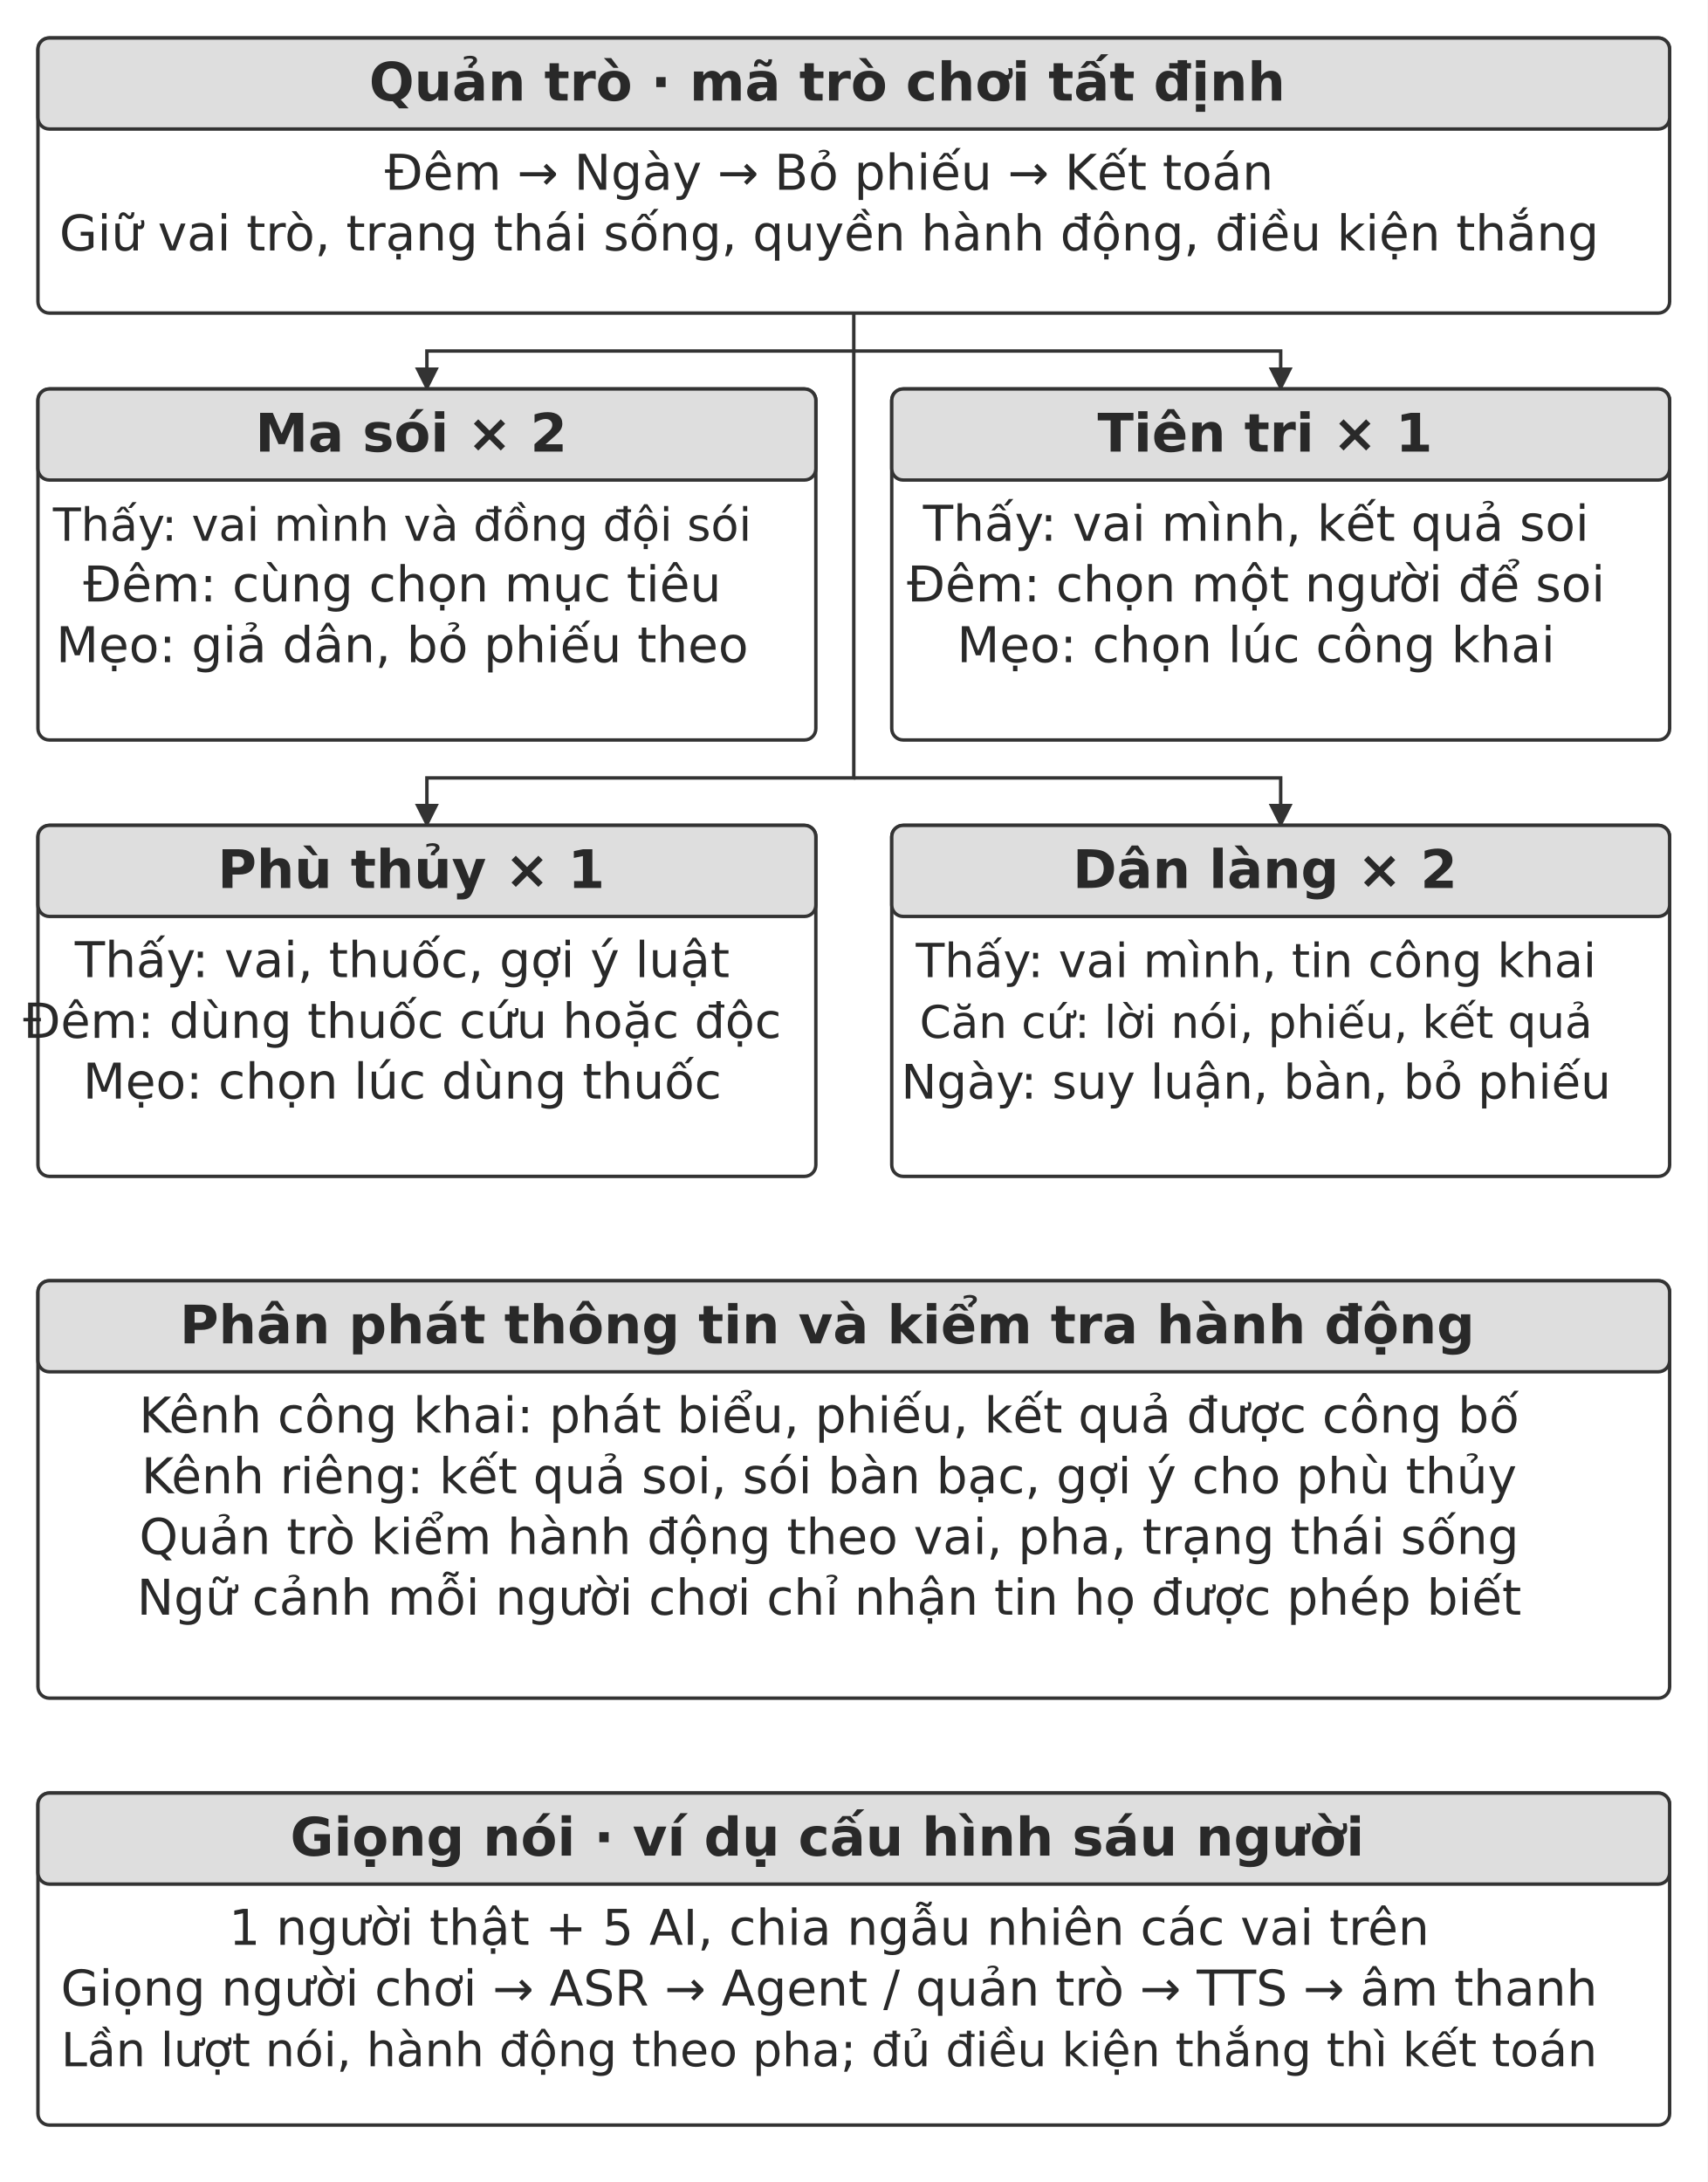
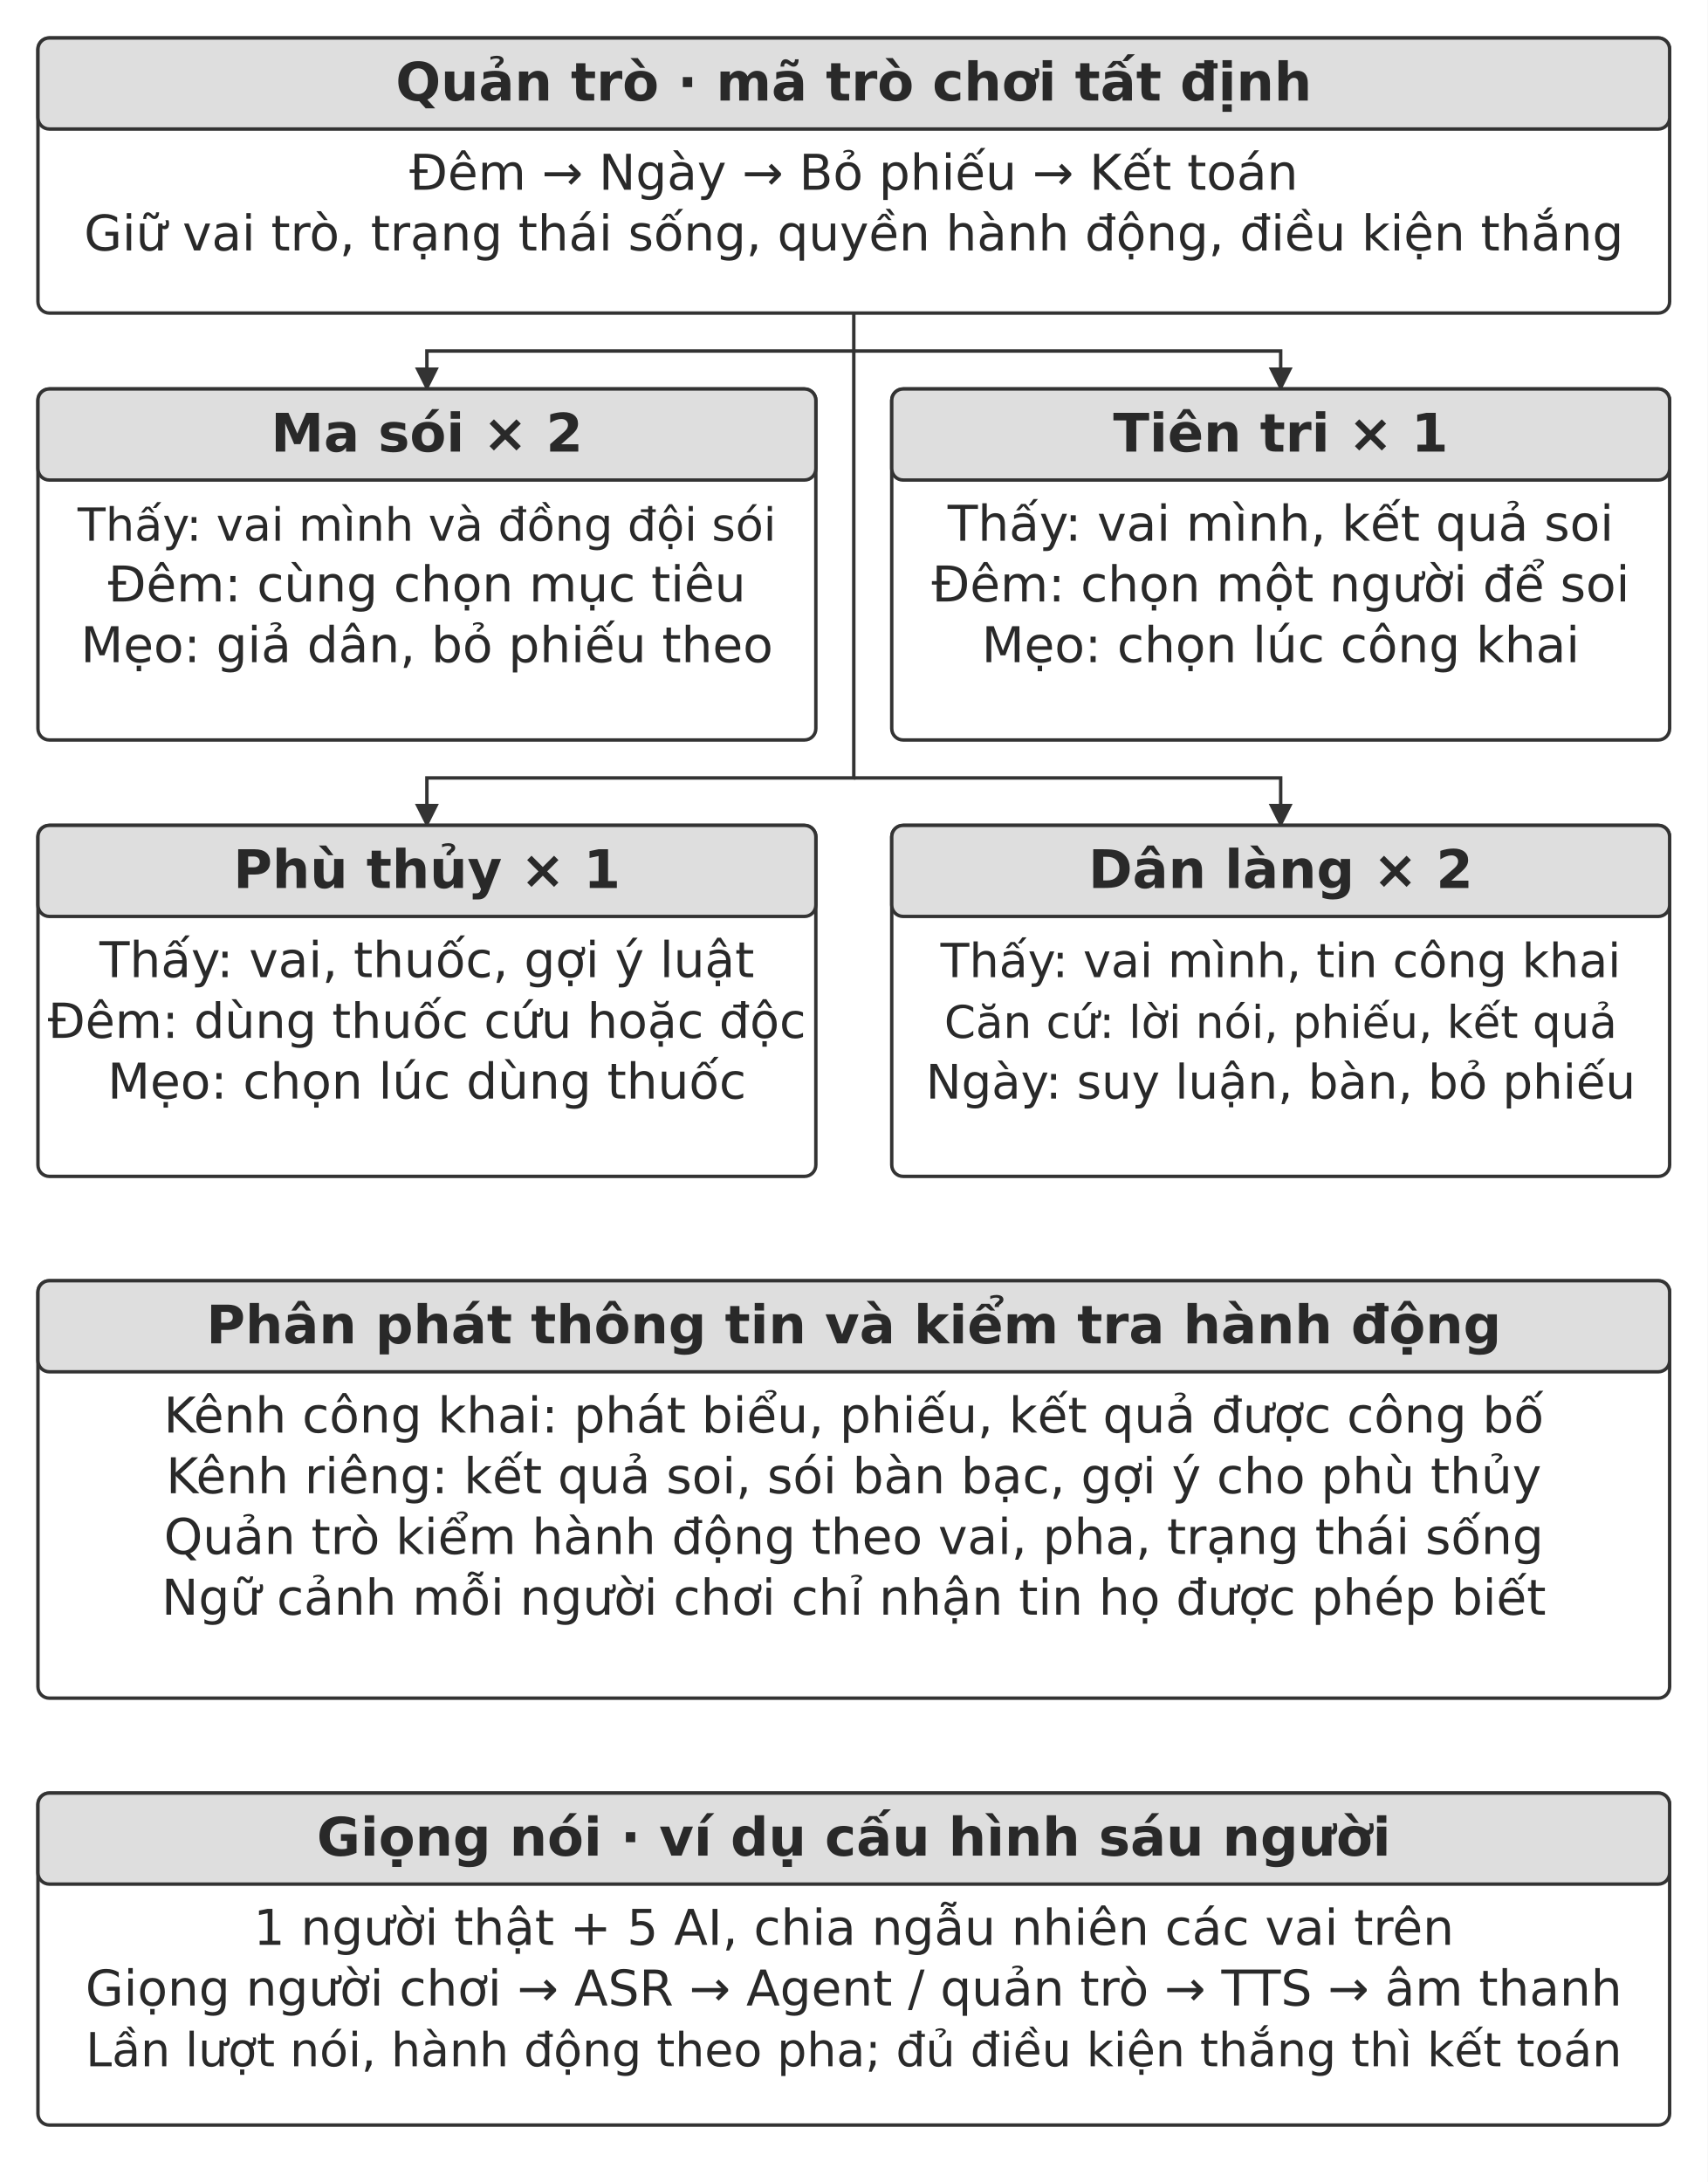
<svg xmlns="http://www.w3.org/2000/svg" width="106.000mm" height="135.444mm" viewBox="0 0 900 1150" role="img" aria-labelledby="title desc">
  <defs>
    <marker id="arrow" viewBox="0 0 10 10" refX="9" refY="5" markerWidth="7" markerHeight="7" orient="auto-start-reverse">
      <path d="M0 0 L10 5 L0 10 Z" fill="#333333" />
    </marker>
  </defs>
  <rect width="900" height="1150" fill="#ffffff" y="0" />
  <rect x="20" y="20" width="860" height="145" rx="6" fill="#ffffff" stroke="#333333" stroke-width="1.8" />
  <rect x="20" y="20" width="860" height="48" rx="6" fill="#dedede" stroke="#333333" stroke-width="1.8" />
-   <text x="436" y="53" text-anchor="middle" font-family="&quot;DejaVu Sans&quot;, Arial, &quot;Helvetica Neue&quot;, sans-serif" font-size="28.0" font-weight="700" fill="#292929">Quản trò · mã trò chơi tất định</text>
-   <text x="437" y="100" text-anchor="middle" font-family="&quot;DejaVu Sans&quot;, Arial, &quot;Helvetica Neue&quot;, sans-serif" font-size="26.0" font-weight="400" fill="#292929">Đêm → Ngày → Bỏ phiếu → Kết toán</text>
-   <text x="437" y="132" text-anchor="middle" font-family="&quot;DejaVu Sans&quot;, Arial, &quot;Helvetica Neue&quot;, sans-serif" font-size="25.9" font-weight="400" fill="#292929">Giữ vai trò, trạng thái sống, quyền hành động, điều kiện thắng</text>
+   <text x="450" y="53" text-anchor="middle" font-family="&quot;DejaVu Sans&quot;, Arial, &quot;Helvetica Neue&quot;, sans-serif" font-size="28.0" font-weight="700" fill="#292929">Quản trò · mã trò chơi tất định</text>
+   <text x="450" y="100" text-anchor="middle" font-family="&quot;DejaVu Sans&quot;, Arial, &quot;Helvetica Neue&quot;, sans-serif" font-size="26.0" font-weight="400" fill="#292929">Đêm → Ngày → Bỏ phiếu → Kết toán</text>
+   <text x="450" y="132" text-anchor="middle" font-family="&quot;DejaVu Sans&quot;, Arial, &quot;Helvetica Neue&quot;, sans-serif" font-size="25.9" font-weight="400" fill="#292929">Giữ vai trò, trạng thái sống, quyền hành động, điều kiện thắng</text>
  <path d="M450 165 L450 185 L225 185 L225 205" fill="none" stroke="#333333" stroke-width="1.8" marker-end="url(#arrow)" />
  <path d="M450 185 L675 185 L675 205" fill="none" stroke="#333333" stroke-width="1.8" marker-end="url(#arrow)" />
  <path d="M450 185 L450 410 L225 410 L225 435" fill="none" stroke="#333333" stroke-width="1.8" marker-end="url(#arrow)" />
  <path d="M450 410 L675 410 L675 435" fill="none" stroke="#333333" stroke-width="1.8" marker-end="url(#arrow)" />
  <rect x="20" y="205" width="410" height="185" rx="6" fill="#ffffff" stroke="#333333" stroke-width="1.8" />
  <rect x="20" y="205" width="410" height="48" rx="6" fill="#dedede" stroke="#333333" stroke-width="1.8" />
-   <text x="216.74" y="238" text-anchor="middle" font-family="&quot;DejaVu Sans&quot;, Arial, &quot;Helvetica Neue&quot;, sans-serif" font-size="28.0" font-weight="700" fill="#292929">Ma sói × 2</text>
-   <text x="212" y="285" text-anchor="middle" font-family="&quot;DejaVu Sans&quot;, Arial, &quot;Helvetica Neue&quot;, sans-serif" font-size="24.1" font-weight="400" fill="#292929">Thấy: vai mình và đồng đội sói</text>
-   <text x="212" y="317" text-anchor="middle" font-family="&quot;DejaVu Sans&quot;, Arial, &quot;Helvetica Neue&quot;, sans-serif" font-size="26.0" font-weight="400" fill="#292929">Đêm: cùng chọn mục tiêu</text>
-   <text x="212" y="349" text-anchor="middle" font-family="&quot;DejaVu Sans&quot;, Arial, &quot;Helvetica Neue&quot;, sans-serif" font-size="26.0" font-weight="400" fill="#292929">Mẹo: giả dân, bỏ phiếu theo</text>
+   <text x="225" y="238" text-anchor="middle" font-family="&quot;DejaVu Sans&quot;, Arial, &quot;Helvetica Neue&quot;, sans-serif" font-size="28.0" font-weight="700" fill="#292929">Ma sói × 2</text>
+   <text x="225" y="285" text-anchor="middle" font-family="&quot;DejaVu Sans&quot;, Arial, &quot;Helvetica Neue&quot;, sans-serif" font-size="24.1" font-weight="400" fill="#292929">Thấy: vai mình và đồng đội sói</text>
+   <text x="225" y="317" text-anchor="middle" font-family="&quot;DejaVu Sans&quot;, Arial, &quot;Helvetica Neue&quot;, sans-serif" font-size="26.0" font-weight="400" fill="#292929">Đêm: cùng chọn mục tiêu</text>
+   <text x="225" y="349" text-anchor="middle" font-family="&quot;DejaVu Sans&quot;, Arial, &quot;Helvetica Neue&quot;, sans-serif" font-size="26.0" font-weight="400" fill="#292929">Mẹo: giả dân, bỏ phiếu theo</text>
  <rect x="470" y="205" width="410" height="185" rx="6" fill="#ffffff" stroke="#333333" stroke-width="1.8" />
  <rect x="470" y="205" width="410" height="48" rx="6" fill="#dedede" stroke="#333333" stroke-width="1.8" />
-   <text x="666.74" y="238" text-anchor="middle" font-family="&quot;DejaVu Sans&quot;, Arial, &quot;Helvetica Neue&quot;, sans-serif" font-size="28.0" font-weight="700" fill="#292929">Tiên tri × 1</text>
-   <text x="662" y="285" text-anchor="middle" font-family="&quot;DejaVu Sans&quot;, Arial, &quot;Helvetica Neue&quot;, sans-serif" font-size="26.0" font-weight="400" fill="#292929">Thấy: vai mình, kết quả soi</text>
-   <text x="662" y="317" text-anchor="middle" font-family="&quot;DejaVu Sans&quot;, Arial, &quot;Helvetica Neue&quot;, sans-serif" font-size="26.0" font-weight="400" fill="#292929">Đêm: chọn một người để soi</text>
-   <text x="662" y="349" text-anchor="middle" font-family="&quot;DejaVu Sans&quot;, Arial, &quot;Helvetica Neue&quot;, sans-serif" font-size="26.0" font-weight="400" fill="#292929">Mẹo: chọn lúc công khai</text>
+   <text x="675" y="238" text-anchor="middle" font-family="&quot;DejaVu Sans&quot;, Arial, &quot;Helvetica Neue&quot;, sans-serif" font-size="28.0" font-weight="700" fill="#292929">Tiên tri × 1</text>
+   <text x="675" y="285" text-anchor="middle" font-family="&quot;DejaVu Sans&quot;, Arial, &quot;Helvetica Neue&quot;, sans-serif" font-size="26.0" font-weight="400" fill="#292929">Thấy: vai mình, kết quả soi</text>
+   <text x="675" y="317" text-anchor="middle" font-family="&quot;DejaVu Sans&quot;, Arial, &quot;Helvetica Neue&quot;, sans-serif" font-size="26.0" font-weight="400" fill="#292929">Đêm: chọn một người để soi</text>
+   <text x="675" y="349" text-anchor="middle" font-family="&quot;DejaVu Sans&quot;, Arial, &quot;Helvetica Neue&quot;, sans-serif" font-size="26.0" font-weight="400" fill="#292929">Mẹo: chọn lúc công khai</text>
  <rect x="20" y="435" width="410" height="185" rx="6" fill="#ffffff" stroke="#333333" stroke-width="1.8" />
  <rect x="20" y="435" width="410" height="48" rx="6" fill="#dedede" stroke="#333333" stroke-width="1.8" />
-   <text x="216.74" y="468" text-anchor="middle" font-family="&quot;DejaVu Sans&quot;, Arial, &quot;Helvetica Neue&quot;, sans-serif" font-size="28.0" font-weight="700" fill="#292929">Phù thủy × 1</text>
-   <text x="212" y="515" text-anchor="middle" font-family="&quot;DejaVu Sans&quot;, Arial, &quot;Helvetica Neue&quot;, sans-serif" font-size="26.0" font-weight="400" fill="#292929">Thấy: vai, thuốc, gợi ý luật</text>
-   <text x="212" y="547" text-anchor="middle" font-family="&quot;DejaVu Sans&quot;, Arial, &quot;Helvetica Neue&quot;, sans-serif" font-size="25.5" font-weight="400" fill="#292929">Đêm: dùng thuốc cứu hoặc độc</text>
-   <text x="212" y="579" text-anchor="middle" font-family="&quot;DejaVu Sans&quot;, Arial, &quot;Helvetica Neue&quot;, sans-serif" font-size="26.0" font-weight="400" fill="#292929">Mẹo: chọn lúc dùng thuốc</text>
+   <text x="225" y="468" text-anchor="middle" font-family="&quot;DejaVu Sans&quot;, Arial, &quot;Helvetica Neue&quot;, sans-serif" font-size="28.0" font-weight="700" fill="#292929">Phù thủy × 1</text>
+   <text x="225" y="515" text-anchor="middle" font-family="&quot;DejaVu Sans&quot;, Arial, &quot;Helvetica Neue&quot;, sans-serif" font-size="26.0" font-weight="400" fill="#292929">Thấy: vai, thuốc, gợi ý luật</text>
+   <text x="225" y="547" text-anchor="middle" font-family="&quot;DejaVu Sans&quot;, Arial, &quot;Helvetica Neue&quot;, sans-serif" font-size="25.5" font-weight="400" fill="#292929">Đêm: dùng thuốc cứu hoặc độc</text>
+   <text x="225" y="579" text-anchor="middle" font-family="&quot;DejaVu Sans&quot;, Arial, &quot;Helvetica Neue&quot;, sans-serif" font-size="26.0" font-weight="400" fill="#292929">Mẹo: chọn lúc dùng thuốc</text>
  <rect x="470" y="435" width="410" height="185" rx="6" fill="#ffffff" stroke="#333333" stroke-width="1.8" />
  <rect x="470" y="435" width="410" height="48" rx="6" fill="#dedede" stroke="#333333" stroke-width="1.8" />
-   <text x="666.74" y="468" text-anchor="middle" font-family="&quot;DejaVu Sans&quot;, Arial, &quot;Helvetica Neue&quot;, sans-serif" font-size="28.0" font-weight="700" fill="#292929">Dân làng × 2</text>
-   <text x="662" y="515" text-anchor="middle" font-family="&quot;DejaVu Sans&quot;, Arial, &quot;Helvetica Neue&quot;, sans-serif" font-size="24.8" font-weight="400" fill="#292929">Thấy: vai mình, tin công khai</text>
-   <text x="662" y="547" text-anchor="middle" font-family="&quot;DejaVu Sans&quot;, Arial, &quot;Helvetica Neue&quot;, sans-serif" font-size="23.7" font-weight="400" fill="#292929">Căn cứ: lời nói, phiếu, kết quả</text>
-   <text x="662" y="579" text-anchor="middle" font-family="&quot;DejaVu Sans&quot;, Arial, &quot;Helvetica Neue&quot;, sans-serif" font-size="25.1" font-weight="400" fill="#292929">Ngày: suy luận, bàn, bỏ phiếu</text>
+   <text x="675" y="468" text-anchor="middle" font-family="&quot;DejaVu Sans&quot;, Arial, &quot;Helvetica Neue&quot;, sans-serif" font-size="28.0" font-weight="700" fill="#292929">Dân làng × 2</text>
+   <text x="675" y="515" text-anchor="middle" font-family="&quot;DejaVu Sans&quot;, Arial, &quot;Helvetica Neue&quot;, sans-serif" font-size="24.8" font-weight="400" fill="#292929">Thấy: vai mình, tin công khai</text>
+   <text x="675" y="547" text-anchor="middle" font-family="&quot;DejaVu Sans&quot;, Arial, &quot;Helvetica Neue&quot;, sans-serif" font-size="23.7" font-weight="400" fill="#292929">Căn cứ: lời nói, phiếu, kết quả</text>
+   <text x="675" y="579" text-anchor="middle" font-family="&quot;DejaVu Sans&quot;, Arial, &quot;Helvetica Neue&quot;, sans-serif" font-size="25.1" font-weight="400" fill="#292929">Ngày: suy luận, bàn, bỏ phiếu</text>
  <rect x="20" y="675" width="860" height="220" rx="6" fill="#ffffff" stroke="#333333" stroke-width="1.8" />
  <rect x="20" y="675" width="860" height="48" rx="6" fill="#dedede" stroke="#333333" stroke-width="1.8" />
-   <text x="436" y="708" text-anchor="middle" font-family="&quot;DejaVu Sans&quot;, Arial, &quot;Helvetica Neue&quot;, sans-serif" font-size="28.0" font-weight="700" fill="#292929">Phân phát thông tin và kiểm tra hành động</text>
-   <text x="437" y="755" text-anchor="middle" font-family="&quot;DejaVu Sans&quot;, Arial, &quot;Helvetica Neue&quot;, sans-serif" font-size="26.0" font-weight="400" fill="#292929">Kênh công khai: phát biểu, phiếu, kết quả được công bố</text>
-   <text x="437" y="787" text-anchor="middle" font-family="&quot;DejaVu Sans&quot;, Arial, &quot;Helvetica Neue&quot;, sans-serif" font-size="26.0" font-weight="400" fill="#292929">Kênh riêng: kết quả soi, sói bàn bạc, gợi ý cho phù thủy</text>
-   <text x="437" y="819" text-anchor="middle" font-family="&quot;DejaVu Sans&quot;, Arial, &quot;Helvetica Neue&quot;, sans-serif" font-size="26.0" font-weight="400" fill="#292929">Quản trò kiểm hành động theo vai, pha, trạng thái sống</text>
-   <text x="437" y="851" text-anchor="middle" font-family="&quot;DejaVu Sans&quot;, Arial, &quot;Helvetica Neue&quot;, sans-serif" font-size="26.0" font-weight="400" fill="#292929">Ngữ cảnh mỗi người chơi chỉ nhận tin họ được phép biết</text>
+   <text x="450" y="708" text-anchor="middle" font-family="&quot;DejaVu Sans&quot;, Arial, &quot;Helvetica Neue&quot;, sans-serif" font-size="28.0" font-weight="700" fill="#292929">Phân phát thông tin và kiểm tra hành động</text>
+   <text x="450" y="755" text-anchor="middle" font-family="&quot;DejaVu Sans&quot;, Arial, &quot;Helvetica Neue&quot;, sans-serif" font-size="26.0" font-weight="400" fill="#292929">Kênh công khai: phát biểu, phiếu, kết quả được công bố</text>
+   <text x="450" y="787" text-anchor="middle" font-family="&quot;DejaVu Sans&quot;, Arial, &quot;Helvetica Neue&quot;, sans-serif" font-size="26.0" font-weight="400" fill="#292929">Kênh riêng: kết quả soi, sói bàn bạc, gợi ý cho phù thủy</text>
+   <text x="450" y="819" text-anchor="middle" font-family="&quot;DejaVu Sans&quot;, Arial, &quot;Helvetica Neue&quot;, sans-serif" font-size="26.0" font-weight="400" fill="#292929">Quản trò kiểm hành động theo vai, pha, trạng thái sống</text>
+   <text x="450" y="851" text-anchor="middle" font-family="&quot;DejaVu Sans&quot;, Arial, &quot;Helvetica Neue&quot;, sans-serif" font-size="26.0" font-weight="400" fill="#292929">Ngữ cảnh mỗi người chơi chỉ nhận tin họ được phép biết</text>
  <rect x="20" y="945" width="860" height="175" rx="6" fill="#ffffff" stroke="#333333" stroke-width="1.8" />
  <rect x="20" y="945" width="860" height="48" rx="6" fill="#dedede" stroke="#333333" stroke-width="1.8" />
-   <text x="436" y="978" text-anchor="middle" font-family="&quot;DejaVu Sans&quot;, Arial, &quot;Helvetica Neue&quot;, sans-serif" font-size="28.0" font-weight="700" fill="#292929">Giọng nói · ví dụ cấu hình sáu người</text>
-   <text x="437" y="1025" text-anchor="middle" font-family="&quot;DejaVu Sans&quot;, Arial, &quot;Helvetica Neue&quot;, sans-serif" font-size="26.0" font-weight="400" fill="#292929">1 người thật + 5 AI, chia ngẫu nhiên các vai trên</text>
-   <text x="437" y="1057" text-anchor="middle" font-family="&quot;DejaVu Sans&quot;, Arial, &quot;Helvetica Neue&quot;, sans-serif" font-size="26.0" font-weight="400" fill="#292929">Giọng người chơi → ASR → Agent / quản trò → TTS → âm thanh</text>
-   <text x="437" y="1089" text-anchor="middle" font-family="&quot;DejaVu Sans&quot;, Arial, &quot;Helvetica Neue&quot;, sans-serif" font-size="24.7" font-weight="400" fill="#292929">Lần lượt nói, hành động theo pha; đủ điều kiện thắng thì kết toán</text>
+   <text x="450" y="978" text-anchor="middle" font-family="&quot;DejaVu Sans&quot;, Arial, &quot;Helvetica Neue&quot;, sans-serif" font-size="28.0" font-weight="700" fill="#292929">Giọng nói · ví dụ cấu hình sáu người</text>
+   <text x="450" y="1025" text-anchor="middle" font-family="&quot;DejaVu Sans&quot;, Arial, &quot;Helvetica Neue&quot;, sans-serif" font-size="26.0" font-weight="400" fill="#292929">1 người thật + 5 AI, chia ngẫu nhiên các vai trên</text>
+   <text x="450" y="1057" text-anchor="middle" font-family="&quot;DejaVu Sans&quot;, Arial, &quot;Helvetica Neue&quot;, sans-serif" font-size="26.0" font-weight="400" fill="#292929">Giọng người chơi → ASR → Agent / quản trò → TTS → âm thanh</text>
+   <text x="450" y="1089" text-anchor="middle" font-family="&quot;DejaVu Sans&quot;, Arial, &quot;Helvetica Neue&quot;, sans-serif" font-size="24.7" font-weight="400" fill="#292929">Lần lượt nói, hành động theo pha; đủ điều kiện thắng thì kết toán</text>
  <defs />
</svg>
